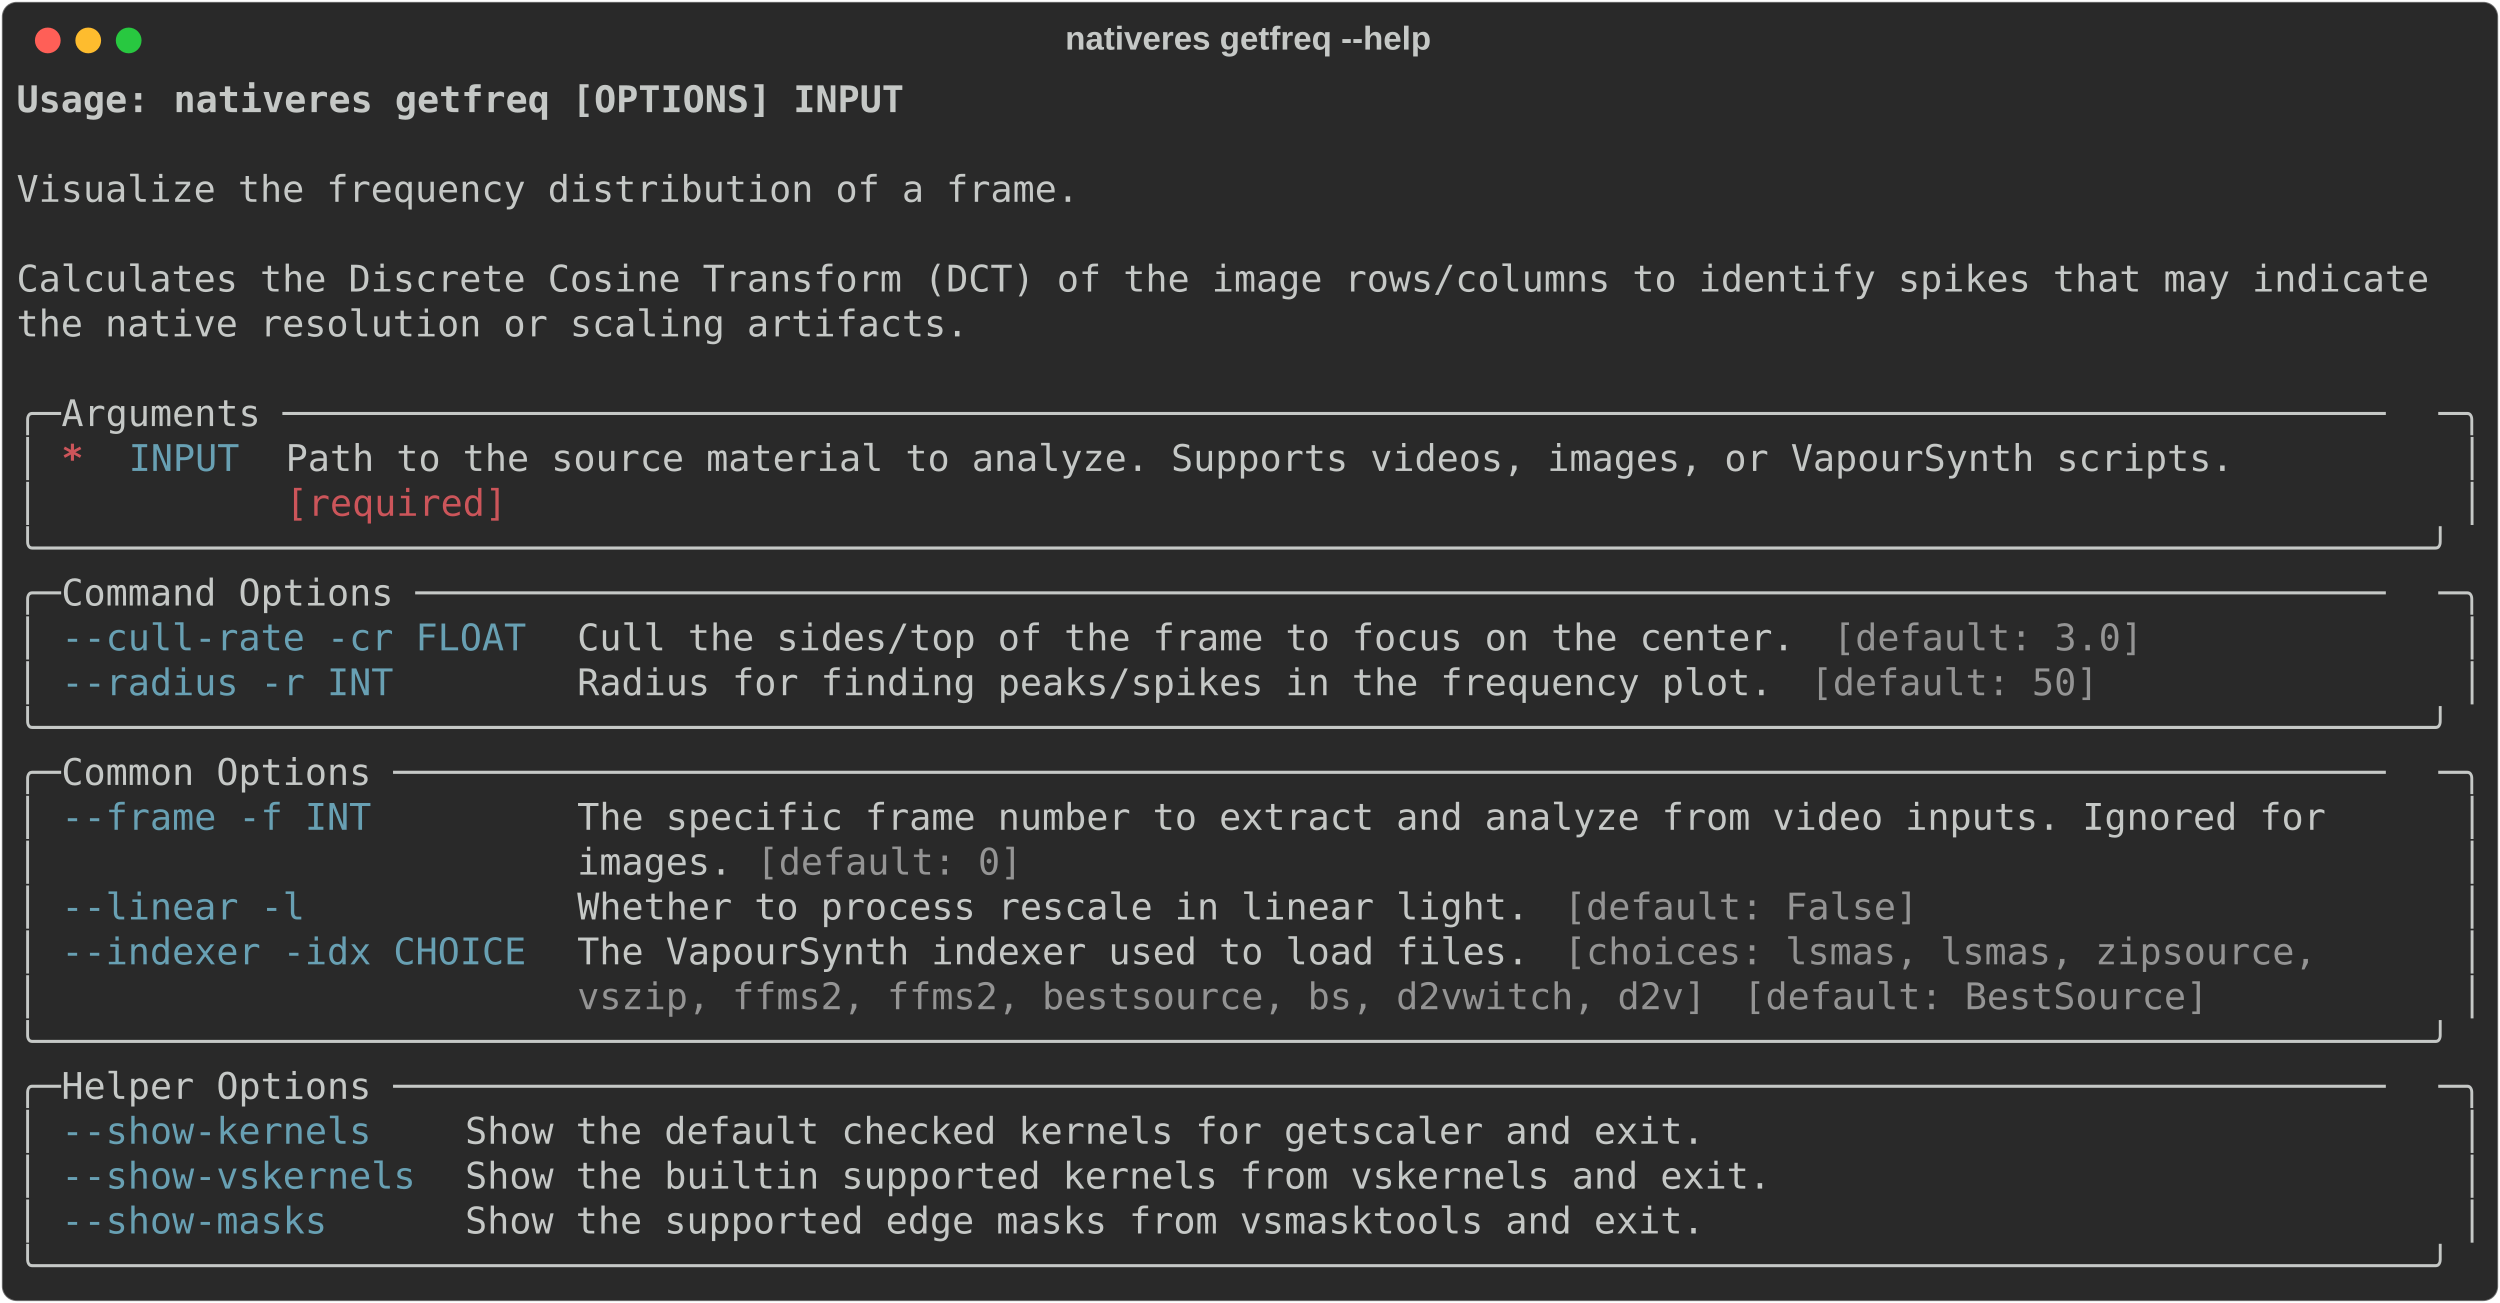
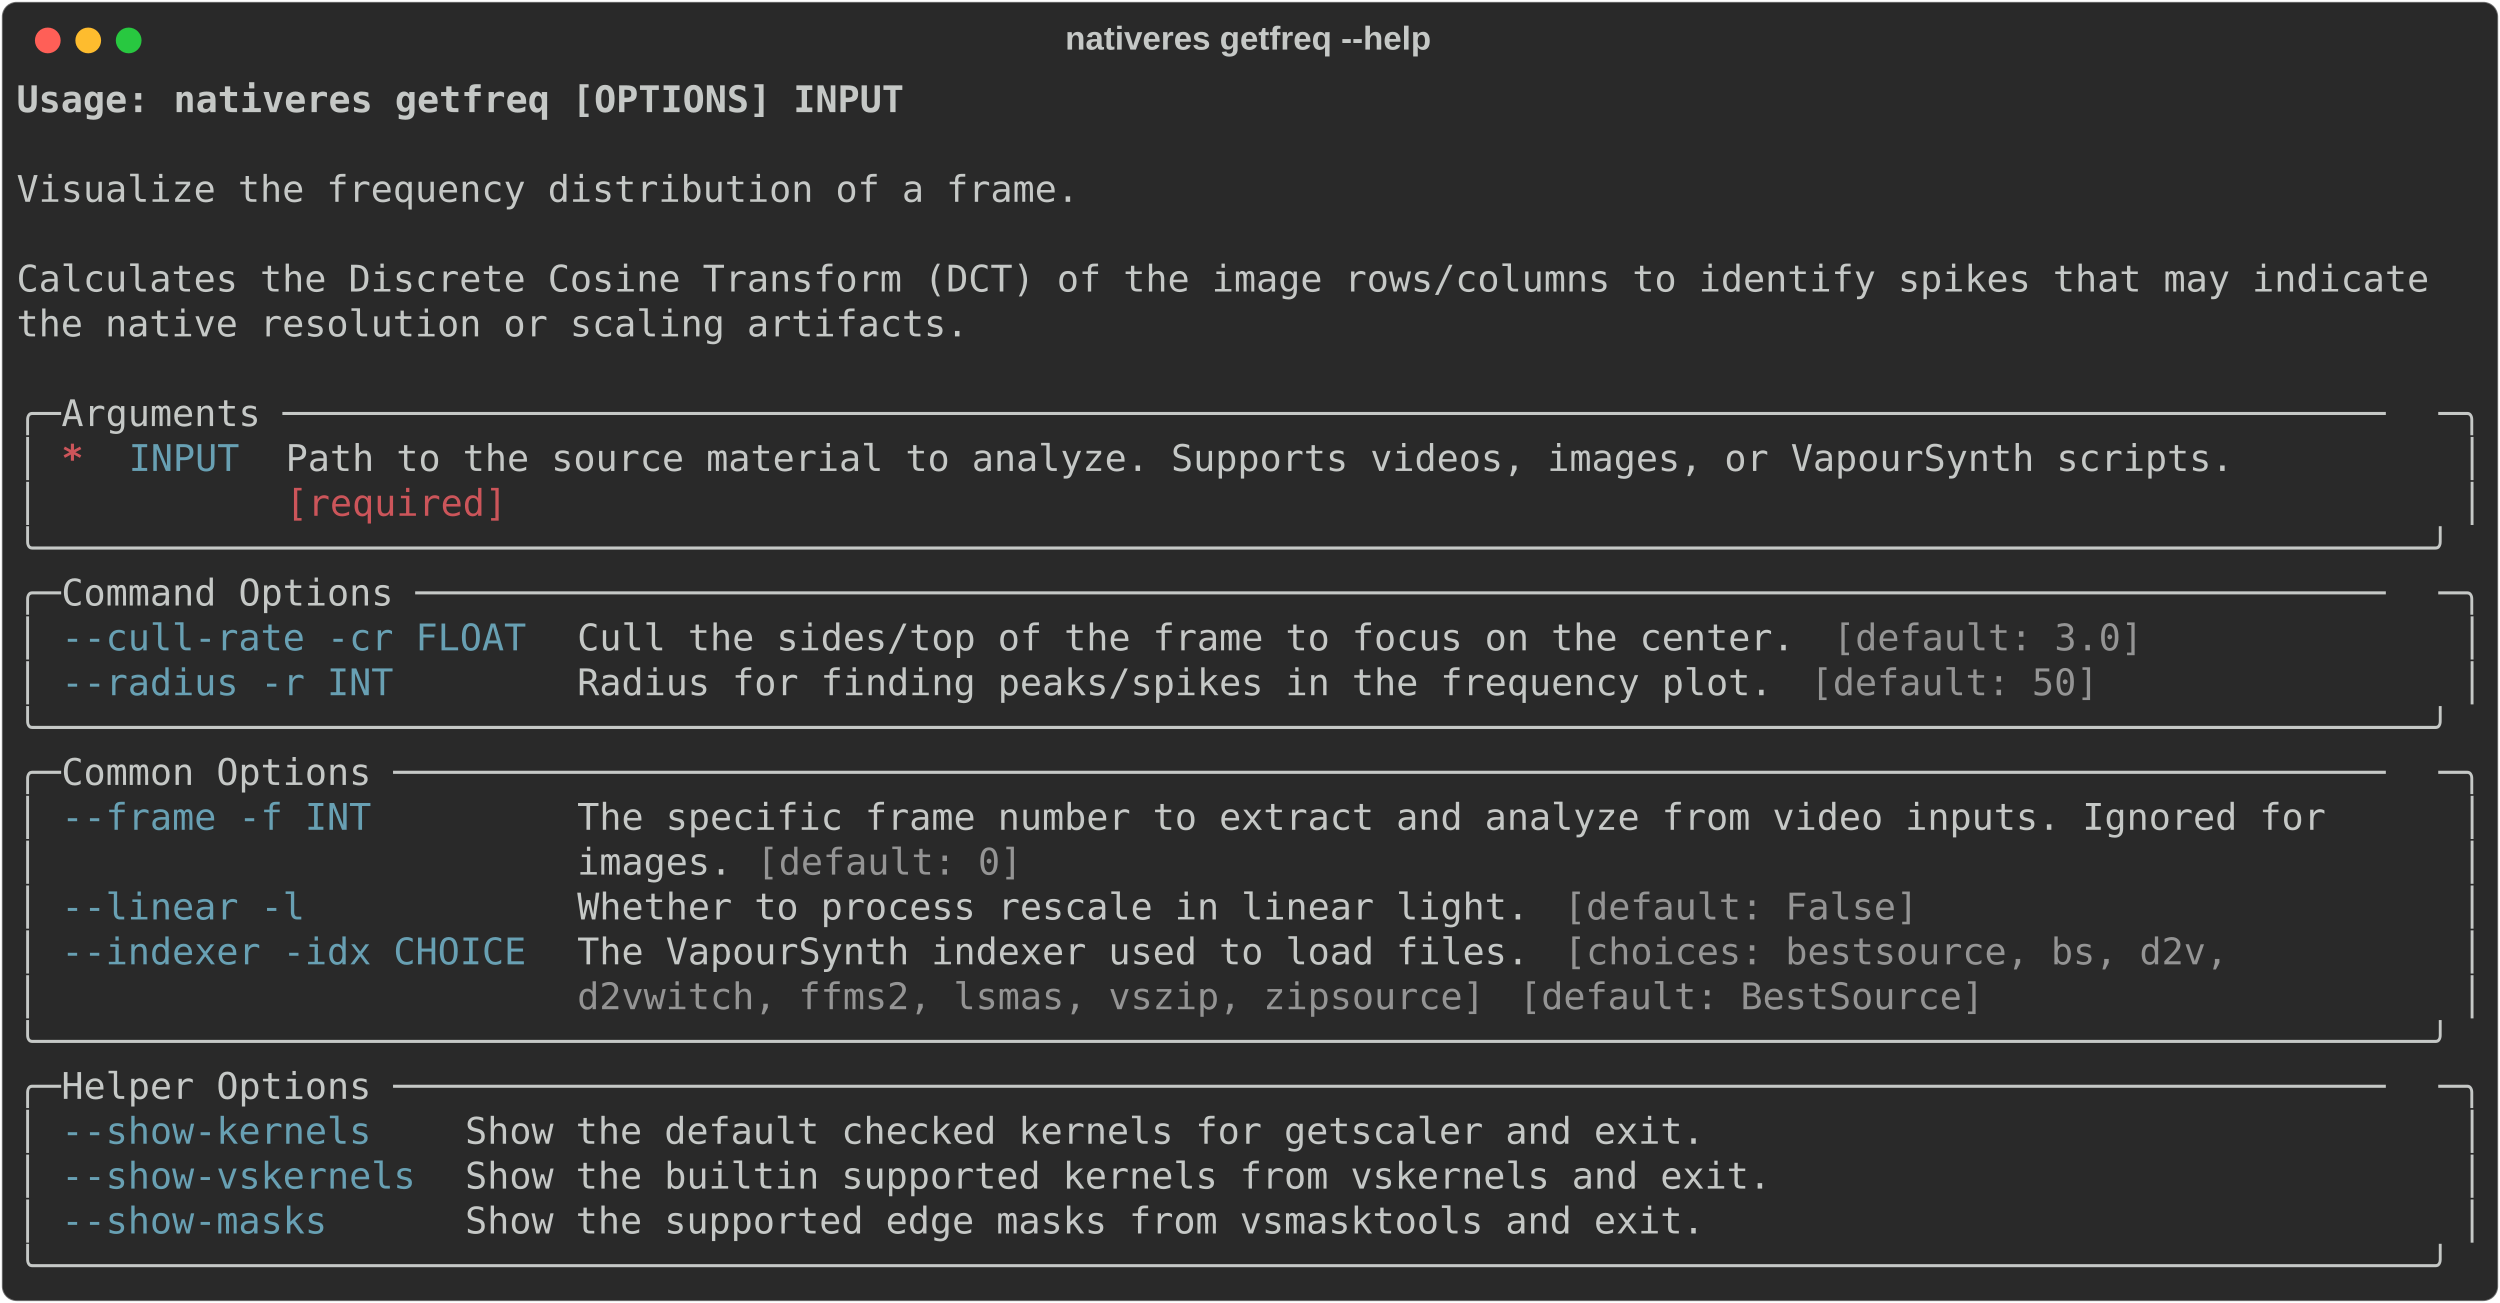
<svg xmlns="http://www.w3.org/2000/svg" class="rich-terminal" viewBox="0 0 1360 708.8">
  <style>
        @font-face {
            font-family: "Fira Code";
            src: local("FiraCode-Regular"),
                url("https://cdnjs.cloudflare.com/ajax/libs/firacode/6.2.0/woff2/FiraCode-Regular.woff2") format("woff2"),
                url("https://cdnjs.cloudflare.com/ajax/libs/firacode/6.2.0/woff/FiraCode-Regular.woff") format("woff");
            font-style: normal;
            font-weight: 400;
        }

        @font-face {
            font-family: "Fira Code";
            src: local("FiraCode-Bold"),
                url("https://cdnjs.cloudflare.com/ajax/libs/firacode/6.2.0/woff2/FiraCode-Bold.woff2") format("woff2"),
                url("https://cdnjs.cloudflare.com/ajax/libs/firacode/6.2.0/woff/FiraCode-Bold.woff") format("woff");
            font-style: bold;
            font-weight: 700;
        }

-         .terminal-1276167298-matrix {
+         .terminal-3046162860-matrix {
            font-family: Fira Code, monospace;
            font-size: 20px;
            line-height: 24.4px;
            font-variant-east-asian: full-width;
        }

-         .terminal-1276167298-title {
+         .terminal-3046162860-title {
            font-size: 18px;
            font-weight: bold;
            font-family: arial;
        }

-         .terminal-1276167298-r1 {
+         .terminal-3046162860-r1 {
            fill: #c5c8c6;
            font-weight: bold
        }

-         .terminal-1276167298-r2 {
+         .terminal-3046162860-r2 {
            fill: #c5c8c6
        }

-         .terminal-1276167298-r3 {
+         .terminal-3046162860-r3 {
            fill: #cc555a;
            font-weight: bold
        }

-         .terminal-1276167298-r4 {
+         .terminal-3046162860-r4 {
            fill: #68a0b3
        }

-         .terminal-1276167298-r5 {
+         .terminal-3046162860-r5 {
            fill: #cc555a
        }

-         .terminal-1276167298-r6 {
+         .terminal-3046162860-r6 {
            fill: #949494
        }
    </style>
  <defs>
-     <clipPath id="terminal-1276167298-clip-terminal">
+     <clipPath id="terminal-3046162860-clip-terminal">
      <rect x="0" y="0" width="1341.0" height="657.8" />
    </clipPath>
-     <clipPath id="terminal-1276167298-line-0">
+     <clipPath id="terminal-3046162860-line-0">
      <rect x="0" y="1.5" width="1342" height="24.65" />
    </clipPath>
-     <clipPath id="terminal-1276167298-line-1">
+     <clipPath id="terminal-3046162860-line-1">
      <rect x="0" y="25.9" width="1342" height="24.65" />
    </clipPath>
-     <clipPath id="terminal-1276167298-line-2">
+     <clipPath id="terminal-3046162860-line-2">
      <rect x="0" y="50.3" width="1342" height="24.65" />
    </clipPath>
-     <clipPath id="terminal-1276167298-line-3">
+     <clipPath id="terminal-3046162860-line-3">
      <rect x="0" y="74.7" width="1342" height="24.65" />
    </clipPath>
-     <clipPath id="terminal-1276167298-line-4">
+     <clipPath id="terminal-3046162860-line-4">
      <rect x="0" y="99.1" width="1342" height="24.65" />
    </clipPath>
-     <clipPath id="terminal-1276167298-line-5">
+     <clipPath id="terminal-3046162860-line-5">
      <rect x="0" y="123.5" width="1342" height="24.65" />
    </clipPath>
-     <clipPath id="terminal-1276167298-line-6">
+     <clipPath id="terminal-3046162860-line-6">
      <rect x="0" y="147.9" width="1342" height="24.65" />
    </clipPath>
-     <clipPath id="terminal-1276167298-line-7">
+     <clipPath id="terminal-3046162860-line-7">
      <rect x="0" y="172.3" width="1342" height="24.65" />
    </clipPath>
-     <clipPath id="terminal-1276167298-line-8">
+     <clipPath id="terminal-3046162860-line-8">
      <rect x="0" y="196.7" width="1342" height="24.65" />
    </clipPath>
-     <clipPath id="terminal-1276167298-line-9">
+     <clipPath id="terminal-3046162860-line-9">
      <rect x="0" y="221.1" width="1342" height="24.65" />
    </clipPath>
-     <clipPath id="terminal-1276167298-line-10">
+     <clipPath id="terminal-3046162860-line-10">
      <rect x="0" y="245.5" width="1342" height="24.65" />
    </clipPath>
-     <clipPath id="terminal-1276167298-line-11">
+     <clipPath id="terminal-3046162860-line-11">
      <rect x="0" y="269.9" width="1342" height="24.65" />
    </clipPath>
-     <clipPath id="terminal-1276167298-line-12">
+     <clipPath id="terminal-3046162860-line-12">
      <rect x="0" y="294.3" width="1342" height="24.65" />
    </clipPath>
-     <clipPath id="terminal-1276167298-line-13">
+     <clipPath id="terminal-3046162860-line-13">
      <rect x="0" y="318.7" width="1342" height="24.65" />
    </clipPath>
-     <clipPath id="terminal-1276167298-line-14">
+     <clipPath id="terminal-3046162860-line-14">
      <rect x="0" y="343.1" width="1342" height="24.65" />
    </clipPath>
-     <clipPath id="terminal-1276167298-line-15">
+     <clipPath id="terminal-3046162860-line-15">
      <rect x="0" y="367.5" width="1342" height="24.65" />
    </clipPath>
-     <clipPath id="terminal-1276167298-line-16">
+     <clipPath id="terminal-3046162860-line-16">
      <rect x="0" y="391.9" width="1342" height="24.65" />
    </clipPath>
-     <clipPath id="terminal-1276167298-line-17">
+     <clipPath id="terminal-3046162860-line-17">
      <rect x="0" y="416.3" width="1342" height="24.65" />
    </clipPath>
-     <clipPath id="terminal-1276167298-line-18">
+     <clipPath id="terminal-3046162860-line-18">
      <rect x="0" y="440.7" width="1342" height="24.65" />
    </clipPath>
-     <clipPath id="terminal-1276167298-line-19">
+     <clipPath id="terminal-3046162860-line-19">
      <rect x="0" y="465.1" width="1342" height="24.65" />
    </clipPath>
-     <clipPath id="terminal-1276167298-line-20">
+     <clipPath id="terminal-3046162860-line-20">
      <rect x="0" y="489.5" width="1342" height="24.65" />
    </clipPath>
-     <clipPath id="terminal-1276167298-line-21">
+     <clipPath id="terminal-3046162860-line-21">
      <rect x="0" y="513.9" width="1342" height="24.65" />
    </clipPath>
-     <clipPath id="terminal-1276167298-line-22">
+     <clipPath id="terminal-3046162860-line-22">
      <rect x="0" y="538.3" width="1342" height="24.65" />
    </clipPath>
-     <clipPath id="terminal-1276167298-line-23">
+     <clipPath id="terminal-3046162860-line-23">
      <rect x="0" y="562.7" width="1342" height="24.65" />
    </clipPath>
-     <clipPath id="terminal-1276167298-line-24">
+     <clipPath id="terminal-3046162860-line-24">
      <rect x="0" y="587.1" width="1342" height="24.65" />
    </clipPath>
-     <clipPath id="terminal-1276167298-line-25">
+     <clipPath id="terminal-3046162860-line-25">
      <rect x="0" y="611.5" width="1342" height="24.65" />
    </clipPath>
  </defs>
  <rect fill="#292929" stroke="rgba(255,255,255,0.35)" stroke-width="1" x="1" y="1" width="1358" height="706.8" rx="8" />
-   <text class="terminal-1276167298-title" fill="#c5c8c6" text-anchor="middle" x="679" y="27">nativeres getfreq --help</text>
+   <text class="terminal-3046162860-title" fill="#c5c8c6" text-anchor="middle" x="679" y="27">nativeres getfreq --help</text>
  <g transform="translate(26,22)">
    <circle cx="0" cy="0" r="7" fill="#ff5f57" />
    <circle cx="22" cy="0" r="7" fill="#febc2e" />
    <circle cx="44" cy="0" r="7" fill="#28c840" />
  </g>
-   <g transform="translate(9, 41)" clip-path="url(#terminal-1276167298-clip-terminal)">
-     <g class="terminal-1276167298-matrix">
-       <text class="terminal-1276167298-r1" x="0" y="20" textLength="85.4" clip-path="url(#terminal-1276167298-line-0)">Usage: </text>
-       <text class="terminal-1276167298-r1" x="85.4" y="20" textLength="402.6" clip-path="url(#terminal-1276167298-line-0)">nativeres getfreq [OPTIONS] INPUT</text>
-       <text class="terminal-1276167298-r2" x="1342" y="20" textLength="12.2" clip-path="url(#terminal-1276167298-line-0)">
-             </text>
-       <text class="terminal-1276167298-r2" x="1342" y="44.4" textLength="12.2" clip-path="url(#terminal-1276167298-line-1)">
-             </text>
-       <text class="terminal-1276167298-r2" x="0" y="68.8" textLength="1342" clip-path="url(#terminal-1276167298-line-2)">Visualize the frequency distribution of a frame.                                                              </text>
-       <text class="terminal-1276167298-r2" x="1342" y="68.8" textLength="12.2" clip-path="url(#terminal-1276167298-line-2)">
-             </text>
-       <text class="terminal-1276167298-r2" x="1342" y="93.2" textLength="12.2" clip-path="url(#terminal-1276167298-line-3)">
-             </text>
-       <text class="terminal-1276167298-r2" x="0" y="117.6" textLength="1342" clip-path="url(#terminal-1276167298-line-4)">Calculates the Discrete Cosine Transform (DCT) of the image rows/columns to identify spikes that may indicate </text>
-       <text class="terminal-1276167298-r2" x="1342" y="117.6" textLength="12.2" clip-path="url(#terminal-1276167298-line-4)">
-             </text>
-       <text class="terminal-1276167298-r2" x="0" y="142" textLength="524.6" clip-path="url(#terminal-1276167298-line-5)">the native resolution or scaling artifacts.</text>
-       <text class="terminal-1276167298-r2" x="1342" y="142" textLength="12.2" clip-path="url(#terminal-1276167298-line-5)">
-             </text>
-       <text class="terminal-1276167298-r2" x="1342" y="166.4" textLength="12.2" clip-path="url(#terminal-1276167298-line-6)">
-             </text>
-       <text class="terminal-1276167298-r2" x="0" y="190.8" textLength="24.4" clip-path="url(#terminal-1276167298-line-7)">╭─</text>
-       <text class="terminal-1276167298-r2" x="24.4" y="190.8" textLength="1293.2" clip-path="url(#terminal-1276167298-line-7)"> Arguments ───────────────────────────────────────────────────────────────────────────────────────────────</text>
-       <text class="terminal-1276167298-r2" x="1317.6" y="190.8" textLength="24.4" clip-path="url(#terminal-1276167298-line-7)">─╮</text>
-       <text class="terminal-1276167298-r2" x="1342" y="190.8" textLength="12.2" clip-path="url(#terminal-1276167298-line-7)">
-             </text>
-       <text class="terminal-1276167298-r2" x="0" y="215.2" textLength="12.2" clip-path="url(#terminal-1276167298-line-8)">│</text>
-       <text class="terminal-1276167298-r3" x="24.4" y="215.2" textLength="12.2" clip-path="url(#terminal-1276167298-line-8)">*</text>
-       <text class="terminal-1276167298-r4" x="61" y="215.2" textLength="61" clip-path="url(#terminal-1276167298-line-8)">INPUT</text>
-       <text class="terminal-1276167298-r2" x="146.4" y="215.2" textLength="1171.2" clip-path="url(#terminal-1276167298-line-8)">Path to the source material to analyze. Supports videos, images, or VapourSynth scripts.        </text>
-       <text class="terminal-1276167298-r2" x="1329.8" y="215.2" textLength="12.2" clip-path="url(#terminal-1276167298-line-8)">│</text>
-       <text class="terminal-1276167298-r2" x="1342" y="215.2" textLength="12.2" clip-path="url(#terminal-1276167298-line-8)">
-             </text>
-       <text class="terminal-1276167298-r2" x="0" y="239.6" textLength="12.2" clip-path="url(#terminal-1276167298-line-9)">│</text>
-       <text class="terminal-1276167298-r5" x="146.4" y="239.6" textLength="122" clip-path="url(#terminal-1276167298-line-9)">[required]</text>
-       <text class="terminal-1276167298-r2" x="1329.8" y="239.6" textLength="12.2" clip-path="url(#terminal-1276167298-line-9)">│</text>
-       <text class="terminal-1276167298-r2" x="1342" y="239.6" textLength="12.2" clip-path="url(#terminal-1276167298-line-9)">
-             </text>
-       <text class="terminal-1276167298-r2" x="0" y="264" textLength="1342" clip-path="url(#terminal-1276167298-line-10)">╰────────────────────────────────────────────────────────────────────────────────────────────────────────────╯</text>
-       <text class="terminal-1276167298-r2" x="1342" y="264" textLength="12.2" clip-path="url(#terminal-1276167298-line-10)">
-             </text>
-       <text class="terminal-1276167298-r2" x="0" y="288.4" textLength="24.4" clip-path="url(#terminal-1276167298-line-11)">╭─</text>
-       <text class="terminal-1276167298-r2" x="24.4" y="288.4" textLength="1293.2" clip-path="url(#terminal-1276167298-line-11)"> Command Options ─────────────────────────────────────────────────────────────────────────────────────────</text>
-       <text class="terminal-1276167298-r2" x="1317.6" y="288.4" textLength="24.4" clip-path="url(#terminal-1276167298-line-11)">─╮</text>
-       <text class="terminal-1276167298-r2" x="1342" y="288.4" textLength="12.2" clip-path="url(#terminal-1276167298-line-11)">
-             </text>
-       <text class="terminal-1276167298-r2" x="0" y="312.8" textLength="12.2" clip-path="url(#terminal-1276167298-line-12)">│</text>
-       <text class="terminal-1276167298-r4" x="24.4" y="312.8" textLength="256.2" clip-path="url(#terminal-1276167298-line-12)">--cull-rate -cr FLOAT</text>
-       <text class="terminal-1276167298-r2" x="305" y="312.8" textLength="683.2" clip-path="url(#terminal-1276167298-line-12)">Cull the sides/top of the frame to focus on the center. </text>
-       <text class="terminal-1276167298-r6" x="988.2" y="312.8" textLength="170.8" clip-path="url(#terminal-1276167298-line-12)">[default: 3.0]</text>
-       <text class="terminal-1276167298-r2" x="1329.8" y="312.8" textLength="12.2" clip-path="url(#terminal-1276167298-line-12)">│</text>
-       <text class="terminal-1276167298-r2" x="1342" y="312.8" textLength="12.2" clip-path="url(#terminal-1276167298-line-12)">
-             </text>
-       <text class="terminal-1276167298-r2" x="0" y="337.2" textLength="12.2" clip-path="url(#terminal-1276167298-line-13)">│</text>
-       <text class="terminal-1276167298-r4" x="24.4" y="337.2" textLength="256.2" clip-path="url(#terminal-1276167298-line-13)">--radius -r INT      </text>
-       <text class="terminal-1276167298-r2" x="305" y="337.2" textLength="671" clip-path="url(#terminal-1276167298-line-13)">Radius for finding peaks/spikes in the frequency plot. </text>
-       <text class="terminal-1276167298-r6" x="976" y="337.2" textLength="158.6" clip-path="url(#terminal-1276167298-line-13)">[default: 50]</text>
-       <text class="terminal-1276167298-r2" x="1329.8" y="337.2" textLength="12.2" clip-path="url(#terminal-1276167298-line-13)">│</text>
-       <text class="terminal-1276167298-r2" x="1342" y="337.2" textLength="12.2" clip-path="url(#terminal-1276167298-line-13)">
-             </text>
-       <text class="terminal-1276167298-r2" x="0" y="361.6" textLength="1342" clip-path="url(#terminal-1276167298-line-14)">╰────────────────────────────────────────────────────────────────────────────────────────────────────────────╯</text>
-       <text class="terminal-1276167298-r2" x="1342" y="361.6" textLength="12.2" clip-path="url(#terminal-1276167298-line-14)">
-             </text>
-       <text class="terminal-1276167298-r2" x="0" y="386" textLength="24.4" clip-path="url(#terminal-1276167298-line-15)">╭─</text>
-       <text class="terminal-1276167298-r2" x="24.4" y="386" textLength="1293.2" clip-path="url(#terminal-1276167298-line-15)"> Common Options ──────────────────────────────────────────────────────────────────────────────────────────</text>
-       <text class="terminal-1276167298-r2" x="1317.6" y="386" textLength="24.4" clip-path="url(#terminal-1276167298-line-15)">─╮</text>
-       <text class="terminal-1276167298-r2" x="1342" y="386" textLength="12.2" clip-path="url(#terminal-1276167298-line-15)">
-             </text>
-       <text class="terminal-1276167298-r2" x="0" y="410.4" textLength="12.2" clip-path="url(#terminal-1276167298-line-16)">│</text>
-       <text class="terminal-1276167298-r4" x="24.4" y="410.4" textLength="256.2" clip-path="url(#terminal-1276167298-line-16)">--frame -f INT       </text>
-       <text class="terminal-1276167298-r2" x="305" y="410.4" textLength="1012.6" clip-path="url(#terminal-1276167298-line-16)">The specific frame number to extract and analyze from video inputs. Ignored for    </text>
-       <text class="terminal-1276167298-r2" x="1329.8" y="410.4" textLength="12.2" clip-path="url(#terminal-1276167298-line-16)">│</text>
-       <text class="terminal-1276167298-r2" x="1342" y="410.4" textLength="12.2" clip-path="url(#terminal-1276167298-line-16)">
-             </text>
-       <text class="terminal-1276167298-r2" x="0" y="434.8" textLength="12.2" clip-path="url(#terminal-1276167298-line-17)">│</text>
-       <text class="terminal-1276167298-r2" x="305" y="434.8" textLength="97.6" clip-path="url(#terminal-1276167298-line-17)">images. </text>
-       <text class="terminal-1276167298-r6" x="402.6" y="434.8" textLength="146.4" clip-path="url(#terminal-1276167298-line-17)">[default: 0]</text>
-       <text class="terminal-1276167298-r2" x="1329.8" y="434.8" textLength="12.2" clip-path="url(#terminal-1276167298-line-17)">│</text>
-       <text class="terminal-1276167298-r2" x="1342" y="434.8" textLength="12.2" clip-path="url(#terminal-1276167298-line-17)">
-             </text>
-       <text class="terminal-1276167298-r2" x="0" y="459.2" textLength="12.2" clip-path="url(#terminal-1276167298-line-18)">│</text>
-       <text class="terminal-1276167298-r4" x="24.4" y="459.2" textLength="256.2" clip-path="url(#terminal-1276167298-line-18)">--linear -l          </text>
-       <text class="terminal-1276167298-r2" x="305" y="459.2" textLength="536.8" clip-path="url(#terminal-1276167298-line-18)">Whether to process rescale in linear light. </text>
-       <text class="terminal-1276167298-r6" x="841.8" y="459.2" textLength="195.2" clip-path="url(#terminal-1276167298-line-18)">[default: False]</text>
-       <text class="terminal-1276167298-r2" x="1329.8" y="459.2" textLength="12.2" clip-path="url(#terminal-1276167298-line-18)">│</text>
-       <text class="terminal-1276167298-r2" x="1342" y="459.2" textLength="12.2" clip-path="url(#terminal-1276167298-line-18)">
-             </text>
-       <text class="terminal-1276167298-r2" x="0" y="483.6" textLength="12.2" clip-path="url(#terminal-1276167298-line-19)">│</text>
-       <text class="terminal-1276167298-r4" x="24.4" y="483.6" textLength="256.2" clip-path="url(#terminal-1276167298-line-19)">--indexer -idx CHOICE</text>
-       <text class="terminal-1276167298-r2" x="305" y="483.6" textLength="536.8" clip-path="url(#terminal-1276167298-line-19)">The VapourSynth indexer used to load files. </text>
-       <text class="terminal-1276167298-r6" x="841.8" y="483.6" textLength="427" clip-path="url(#terminal-1276167298-line-19)">[choices: lsmas, lsmas, zipsource, </text>
-       <text class="terminal-1276167298-r2" x="1329.8" y="483.6" textLength="12.2" clip-path="url(#terminal-1276167298-line-19)">│</text>
-       <text class="terminal-1276167298-r2" x="1342" y="483.6" textLength="12.2" clip-path="url(#terminal-1276167298-line-19)">
-             </text>
-       <text class="terminal-1276167298-r2" x="0" y="508" textLength="12.2" clip-path="url(#terminal-1276167298-line-20)">│</text>
-       <text class="terminal-1276167298-r6" x="305" y="508" textLength="622.2" clip-path="url(#terminal-1276167298-line-20)">vszip, ffms2, ffms2, bestsource, bs, d2vwitch, d2v]</text>
-       <text class="terminal-1276167298-r6" x="939.4" y="508" textLength="256.2" clip-path="url(#terminal-1276167298-line-20)">[default: BestSource]</text>
-       <text class="terminal-1276167298-r2" x="1329.8" y="508" textLength="12.2" clip-path="url(#terminal-1276167298-line-20)">│</text>
-       <text class="terminal-1276167298-r2" x="1342" y="508" textLength="12.2" clip-path="url(#terminal-1276167298-line-20)">
-             </text>
-       <text class="terminal-1276167298-r2" x="0" y="532.4" textLength="1342" clip-path="url(#terminal-1276167298-line-21)">╰────────────────────────────────────────────────────────────────────────────────────────────────────────────╯</text>
-       <text class="terminal-1276167298-r2" x="1342" y="532.4" textLength="12.2" clip-path="url(#terminal-1276167298-line-21)">
-             </text>
-       <text class="terminal-1276167298-r2" x="0" y="556.8" textLength="24.4" clip-path="url(#terminal-1276167298-line-22)">╭─</text>
-       <text class="terminal-1276167298-r2" x="24.4" y="556.8" textLength="1293.2" clip-path="url(#terminal-1276167298-line-22)"> Helper Options ──────────────────────────────────────────────────────────────────────────────────────────</text>
-       <text class="terminal-1276167298-r2" x="1317.6" y="556.8" textLength="24.4" clip-path="url(#terminal-1276167298-line-22)">─╮</text>
-       <text class="terminal-1276167298-r2" x="1342" y="556.8" textLength="12.2" clip-path="url(#terminal-1276167298-line-22)">
-             </text>
-       <text class="terminal-1276167298-r2" x="0" y="581.2" textLength="12.2" clip-path="url(#terminal-1276167298-line-23)">│</text>
-       <text class="terminal-1276167298-r4" x="24.4" y="581.2" textLength="195.2" clip-path="url(#terminal-1276167298-line-23)">--show-kernels  </text>
-       <text class="terminal-1276167298-r2" x="244" y="581.2" textLength="1073.6" clip-path="url(#terminal-1276167298-line-23)">Show the default checked kernels for getscaler and exit.                                </text>
-       <text class="terminal-1276167298-r2" x="1329.8" y="581.2" textLength="12.2" clip-path="url(#terminal-1276167298-line-23)">│</text>
-       <text class="terminal-1276167298-r2" x="1342" y="581.2" textLength="12.2" clip-path="url(#terminal-1276167298-line-23)">
-             </text>
-       <text class="terminal-1276167298-r2" x="0" y="605.6" textLength="12.2" clip-path="url(#terminal-1276167298-line-24)">│</text>
-       <text class="terminal-1276167298-r4" x="24.4" y="605.6" textLength="195.2" clip-path="url(#terminal-1276167298-line-24)">--show-vskernels</text>
-       <text class="terminal-1276167298-r2" x="244" y="605.6" textLength="1073.6" clip-path="url(#terminal-1276167298-line-24)">Show the builtin supported kernels from vskernels and exit.                             </text>
-       <text class="terminal-1276167298-r2" x="1329.8" y="605.6" textLength="12.2" clip-path="url(#terminal-1276167298-line-24)">│</text>
-       <text class="terminal-1276167298-r2" x="1342" y="605.6" textLength="12.2" clip-path="url(#terminal-1276167298-line-24)">
-             </text>
-       <text class="terminal-1276167298-r2" x="0" y="630" textLength="12.2" clip-path="url(#terminal-1276167298-line-25)">│</text>
-       <text class="terminal-1276167298-r4" x="24.4" y="630" textLength="195.2" clip-path="url(#terminal-1276167298-line-25)">--show-masks    </text>
-       <text class="terminal-1276167298-r2" x="244" y="630" textLength="1073.6" clip-path="url(#terminal-1276167298-line-25)">Show the supported edge masks from vsmasktools and exit.                                </text>
-       <text class="terminal-1276167298-r2" x="1329.8" y="630" textLength="12.2" clip-path="url(#terminal-1276167298-line-25)">│</text>
-       <text class="terminal-1276167298-r2" x="1342" y="630" textLength="12.2" clip-path="url(#terminal-1276167298-line-25)">
-             </text>
-       <text class="terminal-1276167298-r2" x="0" y="654.4" textLength="1342" clip-path="url(#terminal-1276167298-line-26)">╰────────────────────────────────────────────────────────────────────────────────────────────────────────────╯</text>
-       <text class="terminal-1276167298-r2" x="1342" y="654.4" textLength="12.2" clip-path="url(#terminal-1276167298-line-26)">
+   <g transform="translate(9, 41)" clip-path="url(#terminal-3046162860-clip-terminal)">
+     <g class="terminal-3046162860-matrix">
+       <text class="terminal-3046162860-r1" x="0" y="20" textLength="85.4" clip-path="url(#terminal-3046162860-line-0)">Usage: </text>
+       <text class="terminal-3046162860-r1" x="85.4" y="20" textLength="402.6" clip-path="url(#terminal-3046162860-line-0)">nativeres getfreq [OPTIONS] INPUT</text>
+       <text class="terminal-3046162860-r2" x="1342" y="20" textLength="12.2" clip-path="url(#terminal-3046162860-line-0)">
+             </text>
+       <text class="terminal-3046162860-r2" x="1342" y="44.4" textLength="12.2" clip-path="url(#terminal-3046162860-line-1)">
+             </text>
+       <text class="terminal-3046162860-r2" x="0" y="68.8" textLength="1342" clip-path="url(#terminal-3046162860-line-2)">Visualize the frequency distribution of a frame.                                                              </text>
+       <text class="terminal-3046162860-r2" x="1342" y="68.8" textLength="12.2" clip-path="url(#terminal-3046162860-line-2)">
+             </text>
+       <text class="terminal-3046162860-r2" x="1342" y="93.2" textLength="12.2" clip-path="url(#terminal-3046162860-line-3)">
+             </text>
+       <text class="terminal-3046162860-r2" x="0" y="117.6" textLength="1342" clip-path="url(#terminal-3046162860-line-4)">Calculates the Discrete Cosine Transform (DCT) of the image rows/columns to identify spikes that may indicate </text>
+       <text class="terminal-3046162860-r2" x="1342" y="117.6" textLength="12.2" clip-path="url(#terminal-3046162860-line-4)">
+             </text>
+       <text class="terminal-3046162860-r2" x="0" y="142" textLength="524.6" clip-path="url(#terminal-3046162860-line-5)">the native resolution or scaling artifacts.</text>
+       <text class="terminal-3046162860-r2" x="1342" y="142" textLength="12.2" clip-path="url(#terminal-3046162860-line-5)">
+             </text>
+       <text class="terminal-3046162860-r2" x="1342" y="166.4" textLength="12.2" clip-path="url(#terminal-3046162860-line-6)">
+             </text>
+       <text class="terminal-3046162860-r2" x="0" y="190.8" textLength="24.4" clip-path="url(#terminal-3046162860-line-7)">╭─</text>
+       <text class="terminal-3046162860-r2" x="24.4" y="190.8" textLength="1293.2" clip-path="url(#terminal-3046162860-line-7)"> Arguments ───────────────────────────────────────────────────────────────────────────────────────────────</text>
+       <text class="terminal-3046162860-r2" x="1317.6" y="190.8" textLength="24.4" clip-path="url(#terminal-3046162860-line-7)">─╮</text>
+       <text class="terminal-3046162860-r2" x="1342" y="190.8" textLength="12.2" clip-path="url(#terminal-3046162860-line-7)">
+             </text>
+       <text class="terminal-3046162860-r2" x="0" y="215.2" textLength="12.2" clip-path="url(#terminal-3046162860-line-8)">│</text>
+       <text class="terminal-3046162860-r3" x="24.4" y="215.2" textLength="12.2" clip-path="url(#terminal-3046162860-line-8)">*</text>
+       <text class="terminal-3046162860-r4" x="61" y="215.2" textLength="61" clip-path="url(#terminal-3046162860-line-8)">INPUT</text>
+       <text class="terminal-3046162860-r2" x="146.4" y="215.2" textLength="1171.2" clip-path="url(#terminal-3046162860-line-8)">Path to the source material to analyze. Supports videos, images, or VapourSynth scripts.        </text>
+       <text class="terminal-3046162860-r2" x="1329.8" y="215.2" textLength="12.2" clip-path="url(#terminal-3046162860-line-8)">│</text>
+       <text class="terminal-3046162860-r2" x="1342" y="215.2" textLength="12.2" clip-path="url(#terminal-3046162860-line-8)">
+             </text>
+       <text class="terminal-3046162860-r2" x="0" y="239.6" textLength="12.2" clip-path="url(#terminal-3046162860-line-9)">│</text>
+       <text class="terminal-3046162860-r5" x="146.4" y="239.6" textLength="122" clip-path="url(#terminal-3046162860-line-9)">[required]</text>
+       <text class="terminal-3046162860-r2" x="1329.8" y="239.6" textLength="12.2" clip-path="url(#terminal-3046162860-line-9)">│</text>
+       <text class="terminal-3046162860-r2" x="1342" y="239.6" textLength="12.2" clip-path="url(#terminal-3046162860-line-9)">
+             </text>
+       <text class="terminal-3046162860-r2" x="0" y="264" textLength="1342" clip-path="url(#terminal-3046162860-line-10)">╰────────────────────────────────────────────────────────────────────────────────────────────────────────────╯</text>
+       <text class="terminal-3046162860-r2" x="1342" y="264" textLength="12.2" clip-path="url(#terminal-3046162860-line-10)">
+             </text>
+       <text class="terminal-3046162860-r2" x="0" y="288.4" textLength="24.4" clip-path="url(#terminal-3046162860-line-11)">╭─</text>
+       <text class="terminal-3046162860-r2" x="24.4" y="288.4" textLength="1293.2" clip-path="url(#terminal-3046162860-line-11)"> Command Options ─────────────────────────────────────────────────────────────────────────────────────────</text>
+       <text class="terminal-3046162860-r2" x="1317.6" y="288.4" textLength="24.4" clip-path="url(#terminal-3046162860-line-11)">─╮</text>
+       <text class="terminal-3046162860-r2" x="1342" y="288.4" textLength="12.2" clip-path="url(#terminal-3046162860-line-11)">
+             </text>
+       <text class="terminal-3046162860-r2" x="0" y="312.8" textLength="12.2" clip-path="url(#terminal-3046162860-line-12)">│</text>
+       <text class="terminal-3046162860-r4" x="24.4" y="312.8" textLength="256.2" clip-path="url(#terminal-3046162860-line-12)">--cull-rate -cr FLOAT</text>
+       <text class="terminal-3046162860-r2" x="305" y="312.8" textLength="683.2" clip-path="url(#terminal-3046162860-line-12)">Cull the sides/top of the frame to focus on the center. </text>
+       <text class="terminal-3046162860-r6" x="988.2" y="312.8" textLength="170.8" clip-path="url(#terminal-3046162860-line-12)">[default: 3.0]</text>
+       <text class="terminal-3046162860-r2" x="1329.8" y="312.8" textLength="12.2" clip-path="url(#terminal-3046162860-line-12)">│</text>
+       <text class="terminal-3046162860-r2" x="1342" y="312.8" textLength="12.2" clip-path="url(#terminal-3046162860-line-12)">
+             </text>
+       <text class="terminal-3046162860-r2" x="0" y="337.2" textLength="12.2" clip-path="url(#terminal-3046162860-line-13)">│</text>
+       <text class="terminal-3046162860-r4" x="24.4" y="337.2" textLength="256.2" clip-path="url(#terminal-3046162860-line-13)">--radius -r INT      </text>
+       <text class="terminal-3046162860-r2" x="305" y="337.2" textLength="671" clip-path="url(#terminal-3046162860-line-13)">Radius for finding peaks/spikes in the frequency plot. </text>
+       <text class="terminal-3046162860-r6" x="976" y="337.2" textLength="158.6" clip-path="url(#terminal-3046162860-line-13)">[default: 50]</text>
+       <text class="terminal-3046162860-r2" x="1329.8" y="337.2" textLength="12.2" clip-path="url(#terminal-3046162860-line-13)">│</text>
+       <text class="terminal-3046162860-r2" x="1342" y="337.2" textLength="12.2" clip-path="url(#terminal-3046162860-line-13)">
+             </text>
+       <text class="terminal-3046162860-r2" x="0" y="361.6" textLength="1342" clip-path="url(#terminal-3046162860-line-14)">╰────────────────────────────────────────────────────────────────────────────────────────────────────────────╯</text>
+       <text class="terminal-3046162860-r2" x="1342" y="361.6" textLength="12.2" clip-path="url(#terminal-3046162860-line-14)">
+             </text>
+       <text class="terminal-3046162860-r2" x="0" y="386" textLength="24.4" clip-path="url(#terminal-3046162860-line-15)">╭─</text>
+       <text class="terminal-3046162860-r2" x="24.4" y="386" textLength="1293.2" clip-path="url(#terminal-3046162860-line-15)"> Common Options ──────────────────────────────────────────────────────────────────────────────────────────</text>
+       <text class="terminal-3046162860-r2" x="1317.6" y="386" textLength="24.4" clip-path="url(#terminal-3046162860-line-15)">─╮</text>
+       <text class="terminal-3046162860-r2" x="1342" y="386" textLength="12.2" clip-path="url(#terminal-3046162860-line-15)">
+             </text>
+       <text class="terminal-3046162860-r2" x="0" y="410.4" textLength="12.2" clip-path="url(#terminal-3046162860-line-16)">│</text>
+       <text class="terminal-3046162860-r4" x="24.4" y="410.4" textLength="256.2" clip-path="url(#terminal-3046162860-line-16)">--frame -f INT       </text>
+       <text class="terminal-3046162860-r2" x="305" y="410.4" textLength="1012.6" clip-path="url(#terminal-3046162860-line-16)">The specific frame number to extract and analyze from video inputs. Ignored for    </text>
+       <text class="terminal-3046162860-r2" x="1329.8" y="410.4" textLength="12.2" clip-path="url(#terminal-3046162860-line-16)">│</text>
+       <text class="terminal-3046162860-r2" x="1342" y="410.4" textLength="12.2" clip-path="url(#terminal-3046162860-line-16)">
+             </text>
+       <text class="terminal-3046162860-r2" x="0" y="434.8" textLength="12.2" clip-path="url(#terminal-3046162860-line-17)">│</text>
+       <text class="terminal-3046162860-r2" x="305" y="434.8" textLength="97.6" clip-path="url(#terminal-3046162860-line-17)">images. </text>
+       <text class="terminal-3046162860-r6" x="402.6" y="434.8" textLength="146.4" clip-path="url(#terminal-3046162860-line-17)">[default: 0]</text>
+       <text class="terminal-3046162860-r2" x="1329.8" y="434.8" textLength="12.2" clip-path="url(#terminal-3046162860-line-17)">│</text>
+       <text class="terminal-3046162860-r2" x="1342" y="434.8" textLength="12.2" clip-path="url(#terminal-3046162860-line-17)">
+             </text>
+       <text class="terminal-3046162860-r2" x="0" y="459.2" textLength="12.2" clip-path="url(#terminal-3046162860-line-18)">│</text>
+       <text class="terminal-3046162860-r4" x="24.4" y="459.2" textLength="256.2" clip-path="url(#terminal-3046162860-line-18)">--linear -l          </text>
+       <text class="terminal-3046162860-r2" x="305" y="459.2" textLength="536.8" clip-path="url(#terminal-3046162860-line-18)">Whether to process rescale in linear light. </text>
+       <text class="terminal-3046162860-r6" x="841.8" y="459.2" textLength="195.2" clip-path="url(#terminal-3046162860-line-18)">[default: False]</text>
+       <text class="terminal-3046162860-r2" x="1329.8" y="459.2" textLength="12.2" clip-path="url(#terminal-3046162860-line-18)">│</text>
+       <text class="terminal-3046162860-r2" x="1342" y="459.2" textLength="12.2" clip-path="url(#terminal-3046162860-line-18)">
+             </text>
+       <text class="terminal-3046162860-r2" x="0" y="483.6" textLength="12.2" clip-path="url(#terminal-3046162860-line-19)">│</text>
+       <text class="terminal-3046162860-r4" x="24.4" y="483.6" textLength="256.2" clip-path="url(#terminal-3046162860-line-19)">--indexer -idx CHOICE</text>
+       <text class="terminal-3046162860-r2" x="305" y="483.6" textLength="536.8" clip-path="url(#terminal-3046162860-line-19)">The VapourSynth indexer used to load files. </text>
+       <text class="terminal-3046162860-r6" x="841.8" y="483.6" textLength="378.2" clip-path="url(#terminal-3046162860-line-19)">[choices: bestsource, bs, d2v, </text>
+       <text class="terminal-3046162860-r2" x="1329.8" y="483.6" textLength="12.2" clip-path="url(#terminal-3046162860-line-19)">│</text>
+       <text class="terminal-3046162860-r2" x="1342" y="483.6" textLength="12.2" clip-path="url(#terminal-3046162860-line-19)">
+             </text>
+       <text class="terminal-3046162860-r2" x="0" y="508" textLength="12.2" clip-path="url(#terminal-3046162860-line-20)">│</text>
+       <text class="terminal-3046162860-r6" x="305" y="508" textLength="500.2" clip-path="url(#terminal-3046162860-line-20)">d2vwitch, ffms2, lsmas, vszip, zipsource]</text>
+       <text class="terminal-3046162860-r6" x="817.4" y="508" textLength="256.2" clip-path="url(#terminal-3046162860-line-20)">[default: BestSource]</text>
+       <text class="terminal-3046162860-r2" x="1329.8" y="508" textLength="12.2" clip-path="url(#terminal-3046162860-line-20)">│</text>
+       <text class="terminal-3046162860-r2" x="1342" y="508" textLength="12.2" clip-path="url(#terminal-3046162860-line-20)">
+             </text>
+       <text class="terminal-3046162860-r2" x="0" y="532.4" textLength="1342" clip-path="url(#terminal-3046162860-line-21)">╰────────────────────────────────────────────────────────────────────────────────────────────────────────────╯</text>
+       <text class="terminal-3046162860-r2" x="1342" y="532.4" textLength="12.2" clip-path="url(#terminal-3046162860-line-21)">
+             </text>
+       <text class="terminal-3046162860-r2" x="0" y="556.8" textLength="24.4" clip-path="url(#terminal-3046162860-line-22)">╭─</text>
+       <text class="terminal-3046162860-r2" x="24.4" y="556.8" textLength="1293.2" clip-path="url(#terminal-3046162860-line-22)"> Helper Options ──────────────────────────────────────────────────────────────────────────────────────────</text>
+       <text class="terminal-3046162860-r2" x="1317.6" y="556.8" textLength="24.4" clip-path="url(#terminal-3046162860-line-22)">─╮</text>
+       <text class="terminal-3046162860-r2" x="1342" y="556.8" textLength="12.2" clip-path="url(#terminal-3046162860-line-22)">
+             </text>
+       <text class="terminal-3046162860-r2" x="0" y="581.2" textLength="12.2" clip-path="url(#terminal-3046162860-line-23)">│</text>
+       <text class="terminal-3046162860-r4" x="24.4" y="581.2" textLength="195.2" clip-path="url(#terminal-3046162860-line-23)">--show-kernels  </text>
+       <text class="terminal-3046162860-r2" x="244" y="581.2" textLength="1073.6" clip-path="url(#terminal-3046162860-line-23)">Show the default checked kernels for getscaler and exit.                                </text>
+       <text class="terminal-3046162860-r2" x="1329.8" y="581.2" textLength="12.2" clip-path="url(#terminal-3046162860-line-23)">│</text>
+       <text class="terminal-3046162860-r2" x="1342" y="581.2" textLength="12.2" clip-path="url(#terminal-3046162860-line-23)">
+             </text>
+       <text class="terminal-3046162860-r2" x="0" y="605.6" textLength="12.2" clip-path="url(#terminal-3046162860-line-24)">│</text>
+       <text class="terminal-3046162860-r4" x="24.4" y="605.6" textLength="195.2" clip-path="url(#terminal-3046162860-line-24)">--show-vskernels</text>
+       <text class="terminal-3046162860-r2" x="244" y="605.6" textLength="1073.6" clip-path="url(#terminal-3046162860-line-24)">Show the builtin supported kernels from vskernels and exit.                             </text>
+       <text class="terminal-3046162860-r2" x="1329.8" y="605.6" textLength="12.2" clip-path="url(#terminal-3046162860-line-24)">│</text>
+       <text class="terminal-3046162860-r2" x="1342" y="605.6" textLength="12.2" clip-path="url(#terminal-3046162860-line-24)">
+             </text>
+       <text class="terminal-3046162860-r2" x="0" y="630" textLength="12.2" clip-path="url(#terminal-3046162860-line-25)">│</text>
+       <text class="terminal-3046162860-r4" x="24.4" y="630" textLength="195.2" clip-path="url(#terminal-3046162860-line-25)">--show-masks    </text>
+       <text class="terminal-3046162860-r2" x="244" y="630" textLength="1073.6" clip-path="url(#terminal-3046162860-line-25)">Show the supported edge masks from vsmasktools and exit.                                </text>
+       <text class="terminal-3046162860-r2" x="1329.8" y="630" textLength="12.2" clip-path="url(#terminal-3046162860-line-25)">│</text>
+       <text class="terminal-3046162860-r2" x="1342" y="630" textLength="12.2" clip-path="url(#terminal-3046162860-line-25)">
+             </text>
+       <text class="terminal-3046162860-r2" x="0" y="654.4" textLength="1342" clip-path="url(#terminal-3046162860-line-26)">╰────────────────────────────────────────────────────────────────────────────────────────────────────────────╯</text>
+       <text class="terminal-3046162860-r2" x="1342" y="654.4" textLength="12.2" clip-path="url(#terminal-3046162860-line-26)">
            </text>
    </g>
  </g>
</svg>
